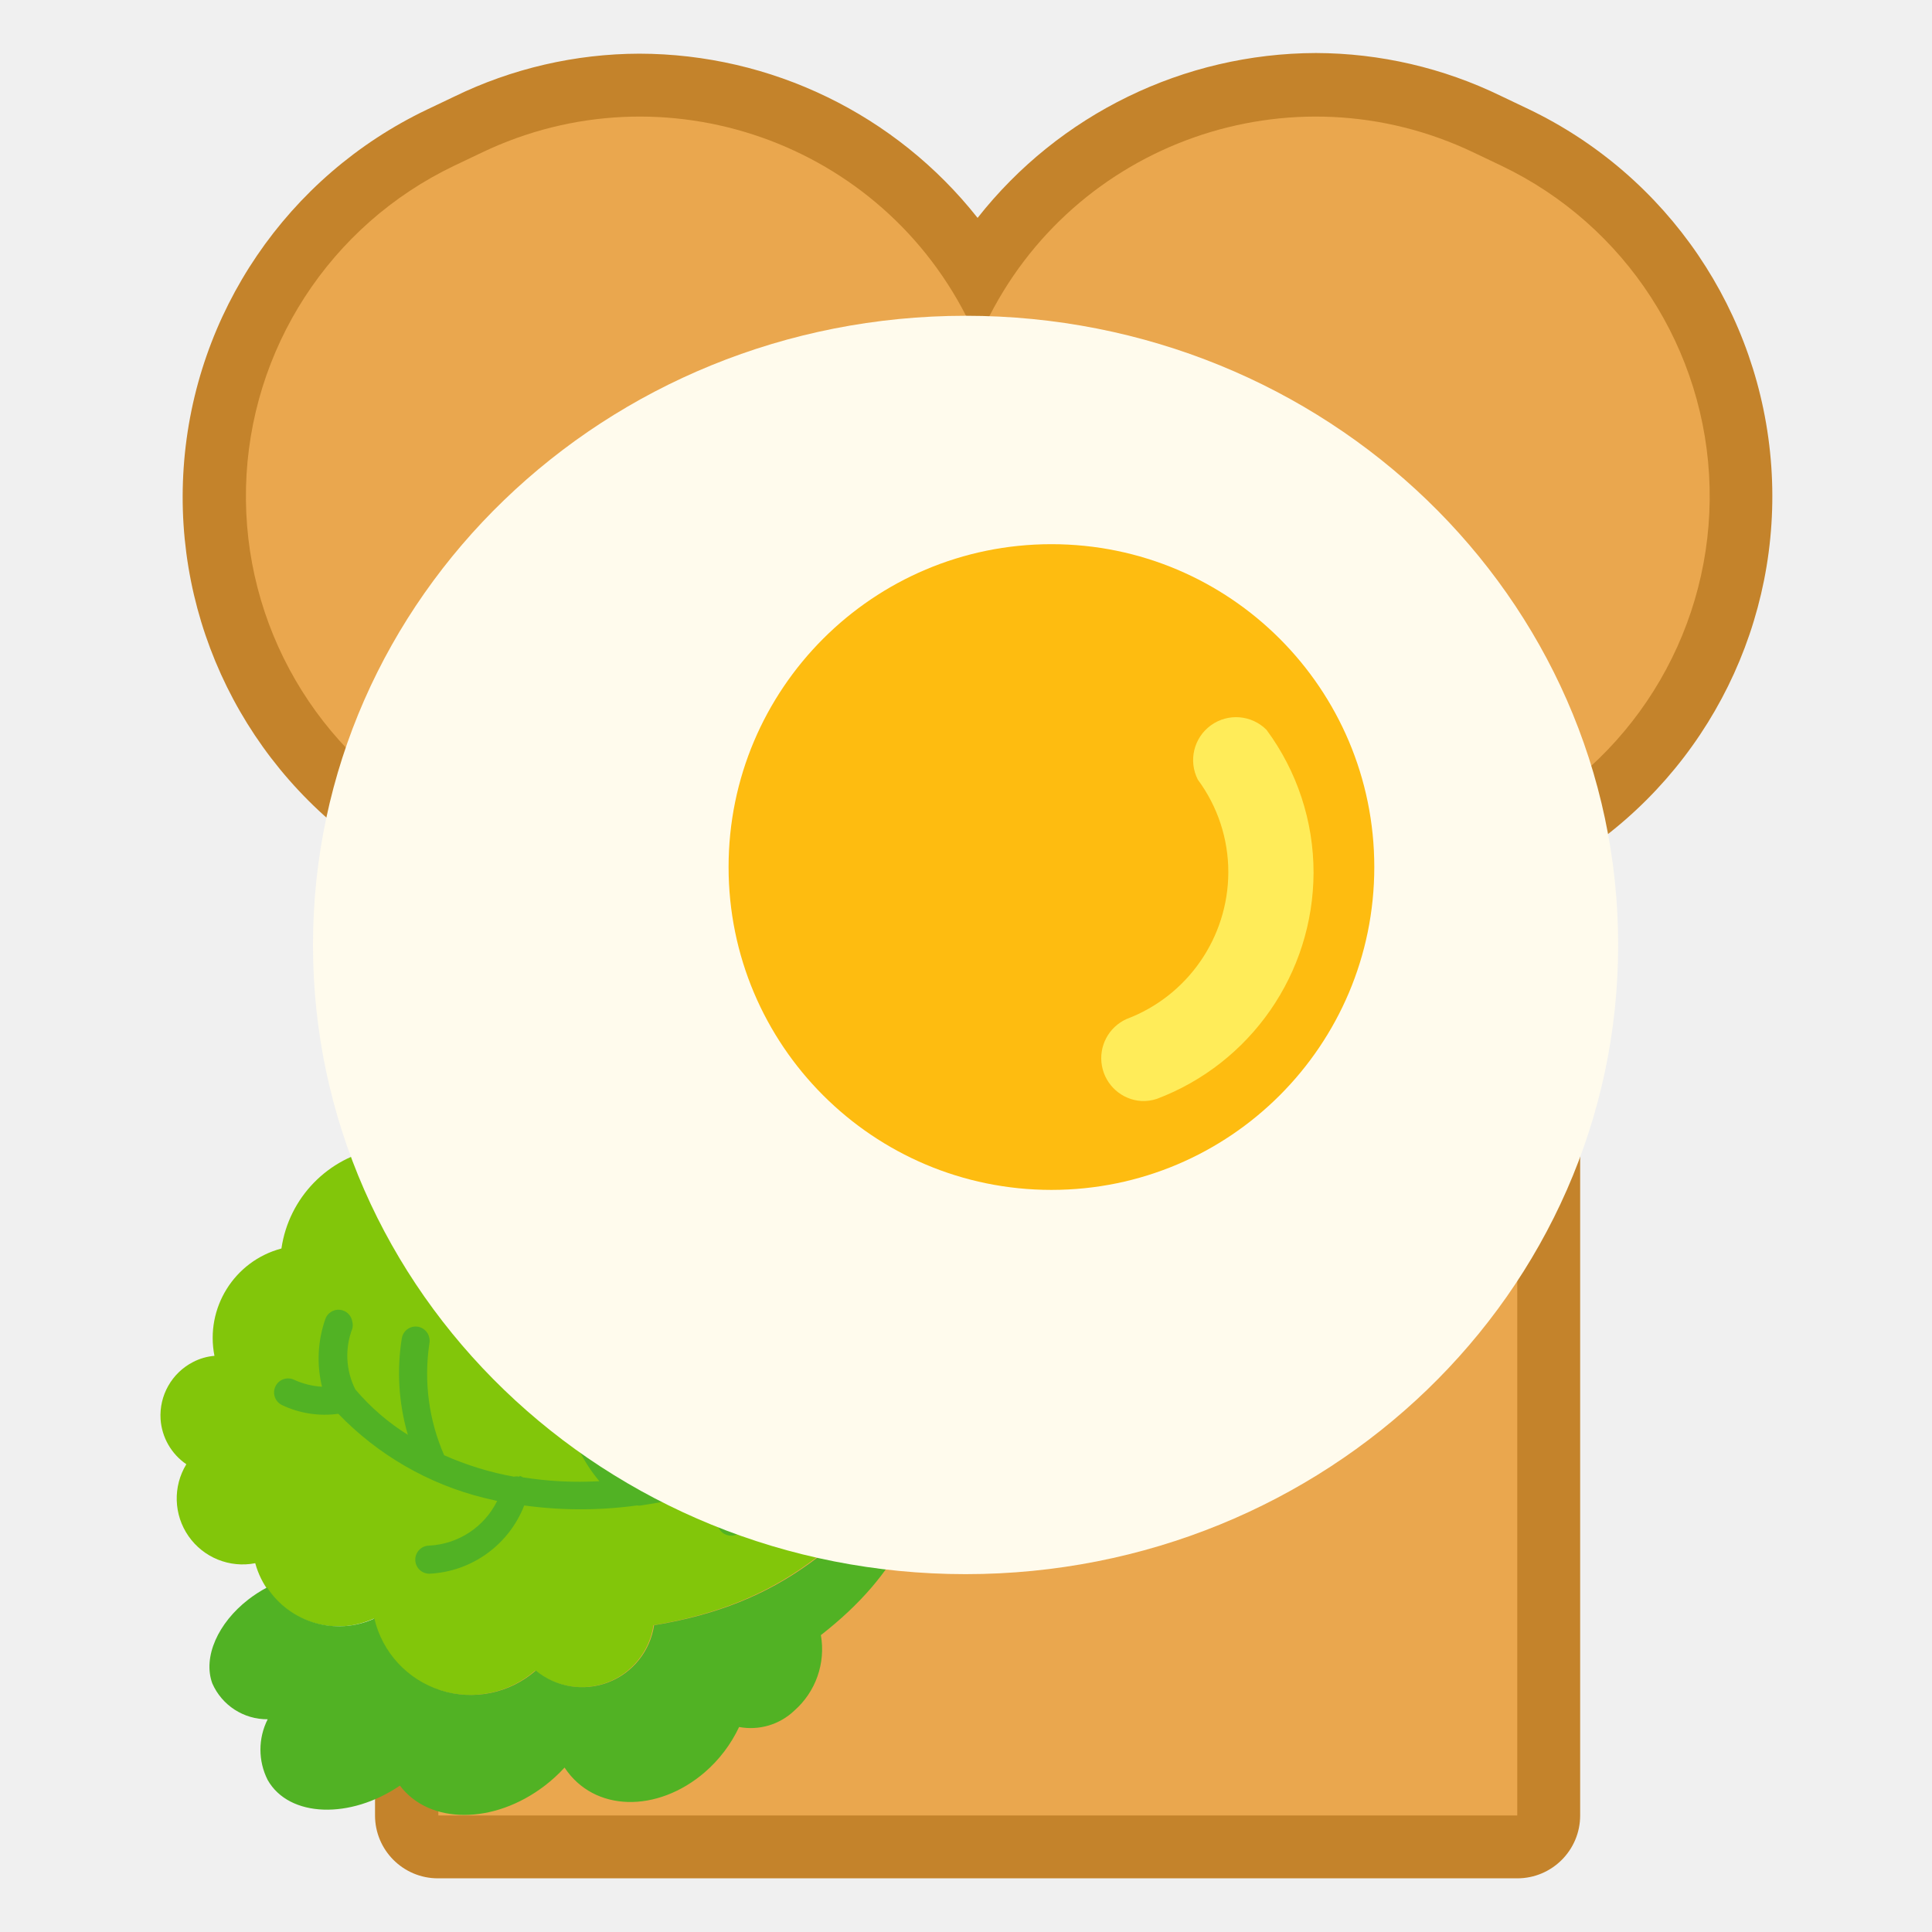
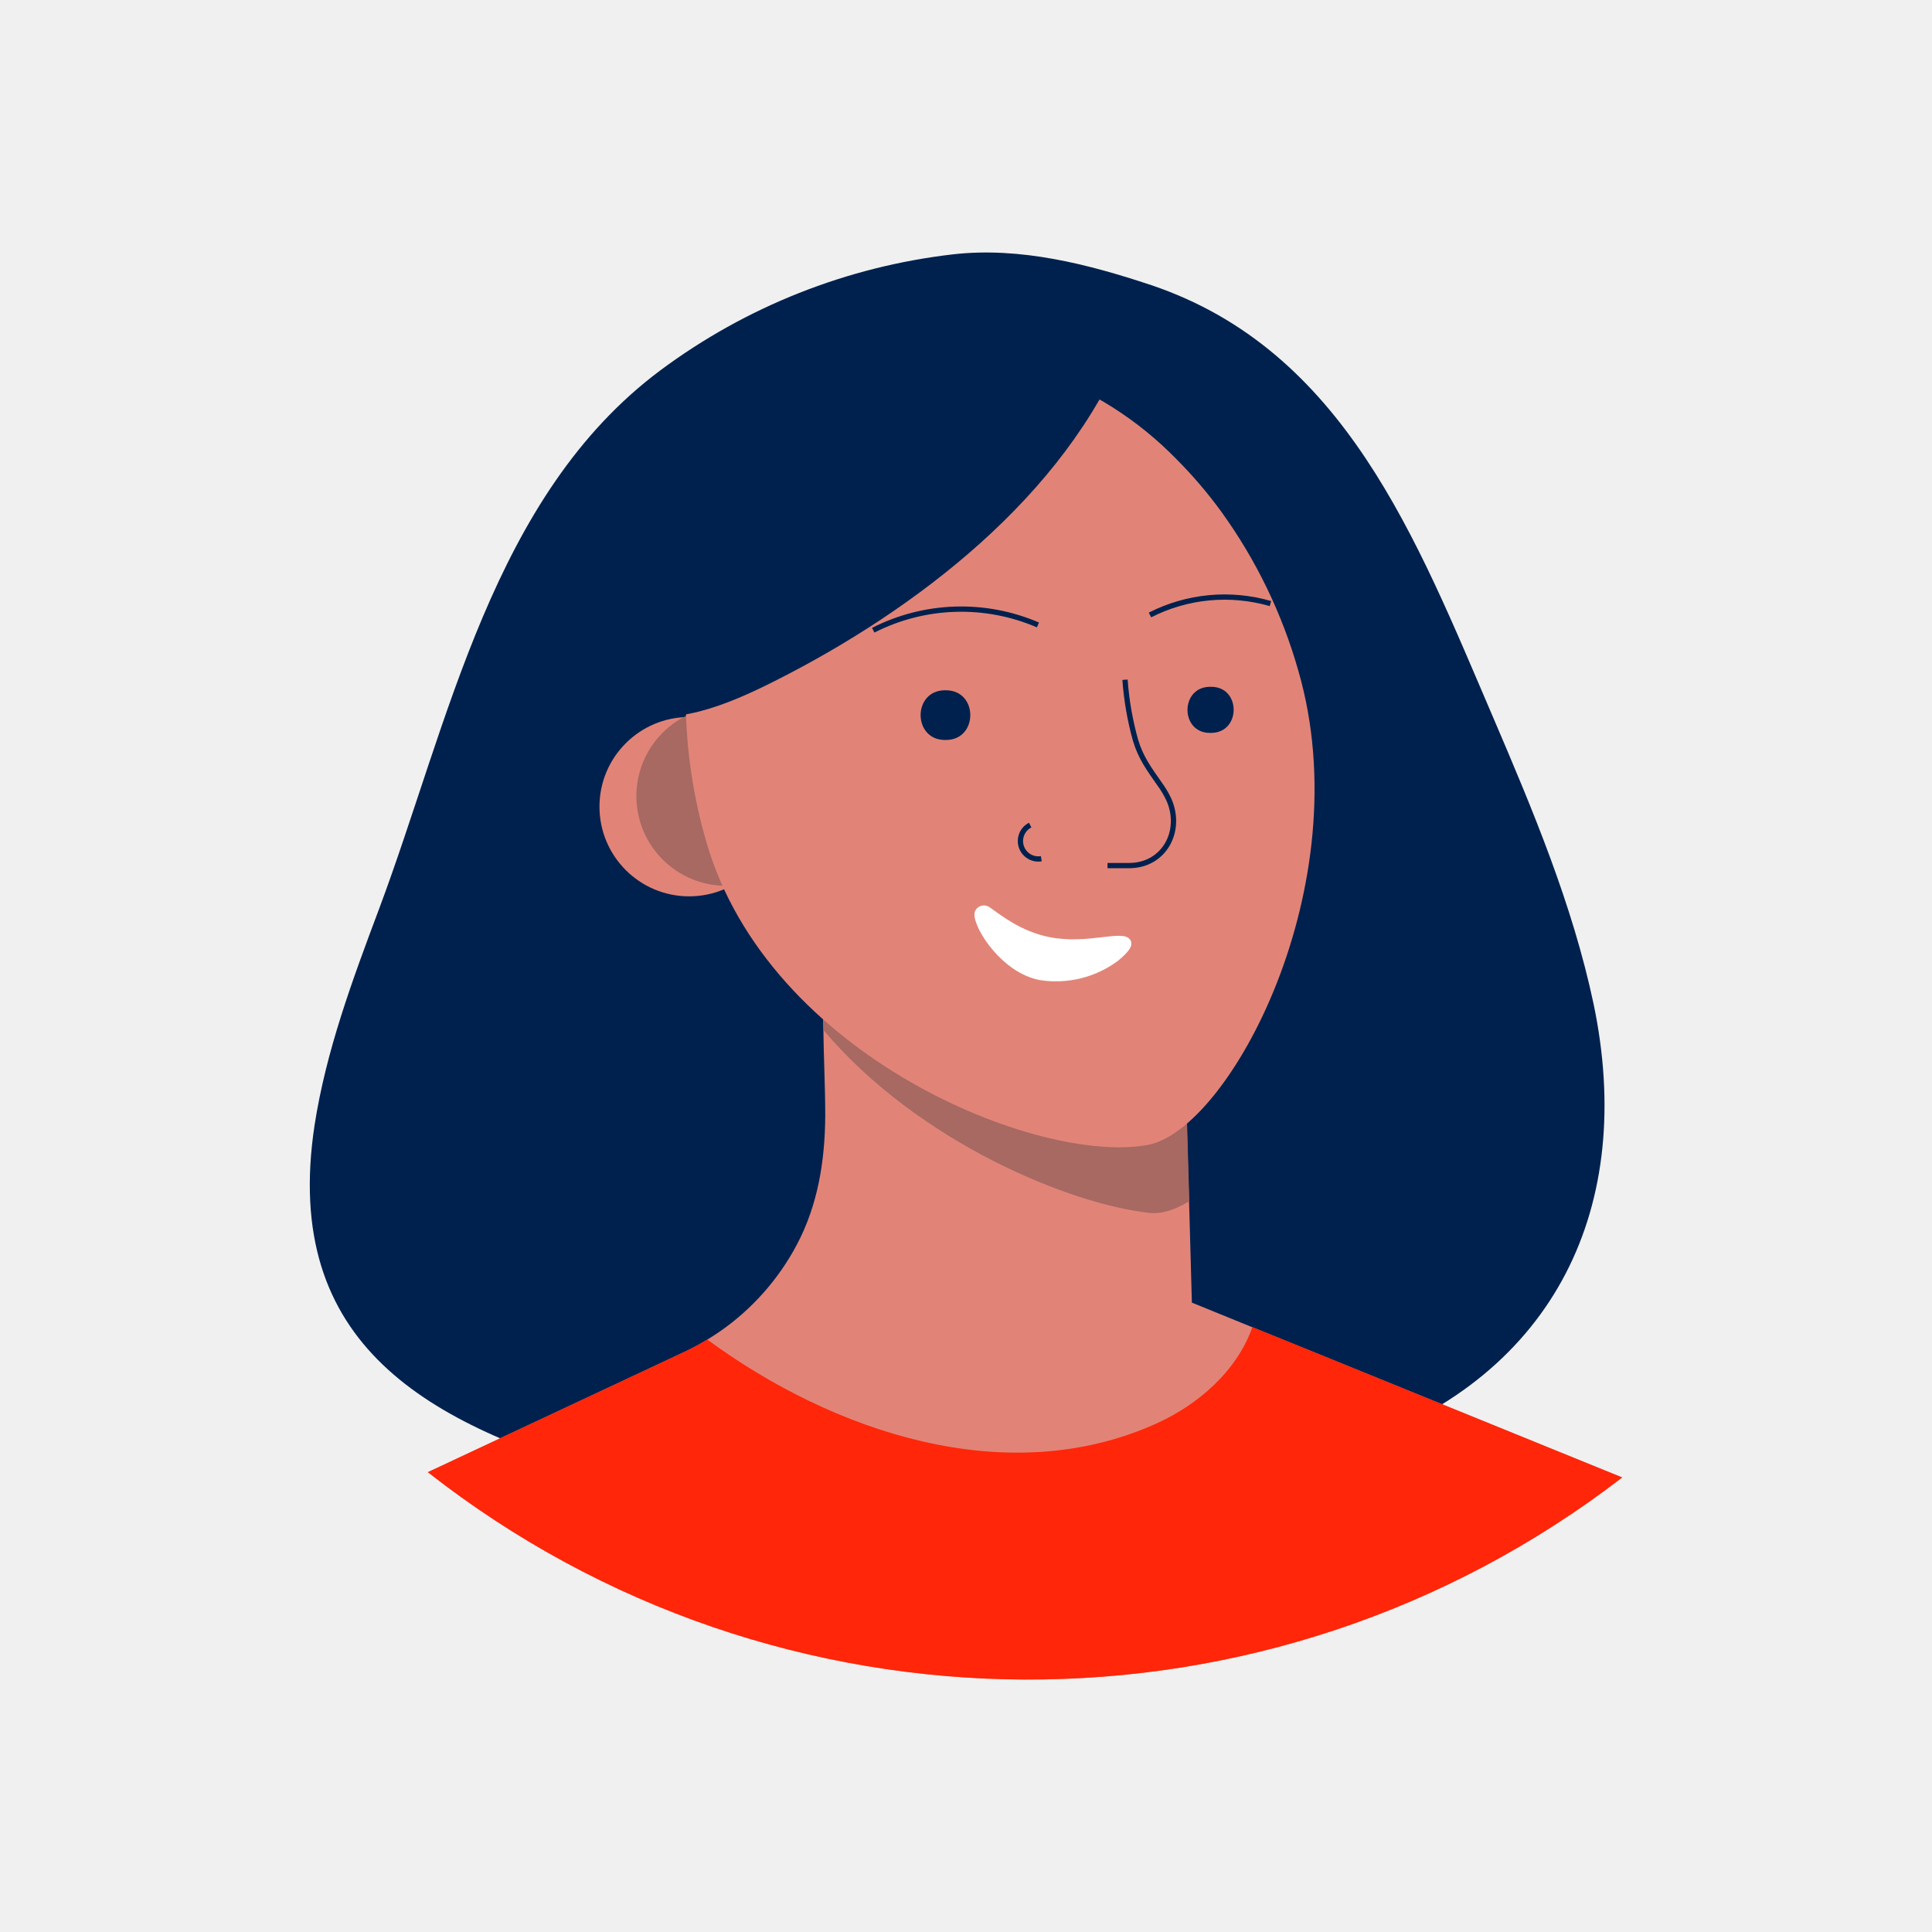
- <svg xmlns="http://www.w3.org/2000/svg" viewBox="0 0 90 90">
+ <svg xmlns="http://www.w3.org/2000/svg" id="Layer_1" data-name="Layer 1" viewBox="0 0 366.34 366.34">
  <defs>
-     <style>.cls-1{fill:#c4832b;}.cls-2{fill:#eaa74e;}.cls-3{fill:#bc7030;}.cls-4{fill:#82c60a;}.cls-5{fill:#51b224;}.cls-6{fill:#fffbed;}.cls-7{fill:#febc10;}.cls-8{fill:#ffec59;}</style>
+     <style>.cls-1{fill:#00214e;}.cls-2{fill:#e18477;}.cls-3{fill:#a76962;}.cls-4{fill:#ff2609;}.cls-5{fill:none;stroke:#00214e;stroke-miterlimit:10;}.cls-6{fill:#fff;}</style>
  </defs>
-   <g id="bread-egg">
-     <g id="bread-egg-2" data-name="bread-egg">
-       <path class="cls-1" d="M71.2,5.08l-1.28-.61a19.81,19.81,0,0,0-8.62-2,20.13,20.13,0,0,0-15.76,7.68A20.13,20.13,0,0,0,29.78,2.5a19.81,19.81,0,0,0-8.62,2l-1.28.61a20,20,0,0,0-2.41,34.72V84.57A2.93,2.93,0,0,0,20.4,87.5H70.68a2.93,2.93,0,0,0,2.93-2.93V39.79A20,20,0,0,0,71.2,5.08" />
-       <path class="cls-2" d="M69.94,7.72l-1.28-.61a17.07,17.07,0,0,0-22.76,8c-.12.26-.24.52-.35.78-.11-.26-.23-.52-.35-.78a17.07,17.07,0,0,0-22.76-8l-1.28.61a17.06,17.06,0,0,0-.74,30.41V84.57H70.68V38.13a17.06,17.06,0,0,0-.74-30.41" />
-       <path class="cls-3" d="M50.15,55.43a3.66,3.66,0,1,0-6.52,3.22l2.84-3.26Z" />
-       <path class="cls-3" d="M63.31,43.29a3.39,3.39,0,1,0-3-6.06l3,2.65Z" />
-       <path class="cls-4" d="M24.13,59.19A5.2,5.2,0,0,0,23.24,56a5.66,5.66,0,0,0-5.59-2.5,5.54,5.54,0,0,0-4.54,4.66,4.31,4.31,0,0,0-3.12,5v0a2.64,2.64,0,0,0-1,.29,2.8,2.8,0,0,0-1.51,2.66,2.77,2.77,0,0,0,1.2,2.1,3.07,3.07,0,0,0,3.21,4.61h0a4,4,0,0,0,4.62,2.87,4.07,4.07,0,0,0,.9-.29,4.61,4.61,0,0,0,7.52,2.42,3.39,3.39,0,0,0,5.51-2.11c5.95-1,9-3.77,12.94-8.76l.21-.27,0-.06c1.58-2.07-.62-5.62-2.88-4.32-12.06,6.9-12.82-7-12.82-7s-4,.37-3.48,3.9l-.3,0v0" />
-       <path class="cls-5" d="M43.62,66.62l0,.06-.21.27c-3.91,5-7,7.78-12.94,8.76a3.39,3.39,0,0,1-5.51,2.11,4.61,4.61,0,0,1-7.52-2.42,4,4,0,0,1-5-1.45,6,6,0,0,0-.87.56c-1.41,1.09-2.13,2.68-1.68,3.91a2.79,2.79,0,0,0,2.58,1.67,3.13,3.13,0,0,0,0,2.83c1,1.76,3.86,1.83,6.16.26l0,0C20,85,23,85,25.37,83.19a7.17,7.17,0,0,0,.93-.85c1.37,2.08,4.32,2.12,6.53.22a6.38,6.38,0,0,0,1.6-2.11A2.94,2.94,0,0,0,37,79.69a3.81,3.81,0,0,0,1.24-3.52c3.73-2.91,4.84-5.81,5.74-10L44,66a2.56,2.56,0,0,1-.34.62" />
-       <path class="cls-5" d="M24.2,68.79a.64.64,0,0,0-.26,0,14.27,14.27,0,0,1-3.25-1A9.49,9.49,0,0,1,20,62.6a.64.64,0,0,0,0-.27.65.65,0,0,0-1.28,0A10.25,10.25,0,0,0,19,66.84a10.42,10.42,0,0,1-2.45-2.12,3.5,3.5,0,0,1-.14-2.82.64.64,0,0,0,0-.34.65.65,0,0,0-1.26-.1A5.57,5.57,0,0,0,15,64.6a3.68,3.68,0,0,1-1.29-.32.65.65,0,0,0-.58,1.17,4.62,4.62,0,0,0,2.63.41,14.16,14.16,0,0,0,6.76,3.91l.64.15A3.74,3.74,0,0,1,20,72a.65.65,0,0,0,0,1.31,5,5,0,0,0,4.42-3.18,19.31,19.31,0,0,0,5.25,0,.6.6,0,0,0,.19,0A26.3,26.3,0,0,0,34.51,69a3.25,3.25,0,0,1-.91,1.43.65.65,0,0,0,.82,1,4.64,4.64,0,0,0,1.53-3A42.73,42.73,0,0,0,44,64.17,3.35,3.35,0,0,0,43.46,63h0a41.84,41.84,0,0,1-8.34,4.41h0a25.49,25.49,0,0,1-5.19,1.4c-1.71-.6-2.28-3.23-2.29-3.26a.65.65,0,0,0-1.28.26h0A7.45,7.45,0,0,0,27.92,69a16.76,16.76,0,0,1-3.56-.18.6.6,0,0,0-.16-.07" />
-       <ellipse class="cls-6" cx="44.98" cy="44.02" rx="30.4" ry="29.31" />
-       <circle class="cls-7" cx="48.98" cy="40.39" r="15.04" />
-       <path class="cls-8" d="M53.17,51.29a2,2,0,0,1-.69-3.82,7.33,7.33,0,0,0,4.74-6.83,7.23,7.23,0,0,0-1.42-4.32A2,2,0,0,1,59,34a11.16,11.16,0,0,1,2.19,6.66,11.3,11.3,0,0,1-7.3,10.53A2,2,0,0,1,53.17,51.29Z" />
-     </g>
-   </g>
+   <path class="cls-1" d="M218.31,54.07c-12-4-24.85-7.28-37.54-5.85a115,115,0,0,0-55.55,22C93.33,94,85.13,137,71.81,172.53c-5,13.33-10,26.79-12.17,40.87-6.32,41.77,21.57,56.83,57.72,67.09,45.55,12.93,95.4,9.07,139.81-6.53,37.83-13.29,53-45.33,45-83.6-4-18.88-11.54-36.8-19.14-54.55C268.57,102.13,254.9,66.42,218.31,54.07Z" />
+   <path class="cls-2" d="M307.6,280.15a184.58,184.58,0,0,1-226.48-1l48.66-22.81a47.68,47.68,0,0,0,4.35-2.34l1.12-.7c.4-.25.79-.51,1.18-.78A46.54,46.54,0,0,0,151.1,236c4-7.55,5.32-15.88,5.38-24.38,0-5.73-.31-11.44-.37-17.18q-.06-4.75-.1-9.51l2,1,5.2,2.69,30.29,5.15,31.12,5.3.94,32L226,247l11.47,4.67,9,3.64Z" />
+   <path class="cls-3" d="M225.51,227.76c-2.72,1.68-5.29,2.47-7.54,2.23-14.79-1.59-43.64-13.18-61.8-34.63q0-1.58-.06-3.15-.06-4.76-.1-9.51l2,1,5.2,2.69,30.29,5.15,31.12,5.3Z" />
+   <path class="cls-4" d="M307.6,280.15a184.58,184.58,0,0,1-226.48-1l48.66-22.81q2.25-1.06,4.35-2.33c23.68,17.41,56.64,28.74,85.06,15.95,8.06-3.62,15.33-10,18.29-18.31l9,3.64Z" />
+   <circle class="cls-2" cx="130.67" cy="152.96" r="17" />
+   <circle class="cls-3" cx="137.67" cy="150.96" r="17" />
+   <path class="cls-2" d="M217.67,217.09c-20.64,3.86-72-16.78-83.74-57.46a98.14,98.14,0,0,1-3.9-26.07c0-1.73,0-3.45.08-5.15,1.28-28.34,15.78-52,38.69-58.65,1.32-.38,2.65-.7,4-1a47.86,47.86,0,0,1,24,1.68,66.87,66.87,0,0,1,26.32,16.67,84.09,84.09,0,0,1,8.52,10,96.4,96.4,0,0,1,14.54,30.05C258,167.9,233.08,214.22,217.67,217.09Z" />
+   <path class="cls-5" d="M213.32,128.89a58,58,0,0,0,2,11.49c1,3.31,2.52,5.36,4.52,8.22a17.7,17.7,0,0,1,1.79,3c2.65,5.94-.86,12.53-7.54,12.53H210" />
+   <path class="cls-5" d="M195.34,156.45a3.4,3.4,0,0,0,2.11,6.38" />
+   <path class="cls-5" d="M218.05,116.61a31.19,31.19,0,0,1,22.85-2.16" />
+   <path class="cls-5" d="M165.58,119.5a36.76,36.76,0,0,1,31.23-1" />
+   <path class="cls-1" d="M210.21,64.69c-9.92-1.93-21.82-1.59-31.55-1.47-5.31.06-10.69.4-15.75,2-14,4.51-23.11,18-28.79,31.6-1.45,3.47-16.44,38-16.11,38.07,9.6,3.12,19.88-1.22,28.89-5.75,26.74-13.47,55.12-35.12,66.62-63.74C212.45,65.16,211.34,64.91,210.21,64.69Z" />
+   <path class="cls-6" d="M185,172.55a1.86,1.86,0,0,1,2.68-.5c2.08,1.46,5.88,4.56,11.28,5.64,7.36,1.46,13.75-1.48,15.27.41.86,1.07-.19,2.38-2.2,4.05a19.69,19.69,0,0,1-14.86,3.69c-7.08-1.33-12.4-9.53-12.4-12.43A1.72,1.72,0,0,1,185,172.55Z" />
+   <path class="cls-1" d="M179.41,130.89c6.1.05,6.1,9.37,0,9.42h-.27c-6.1-.05-6.1-9.37,0-9.42h.27Z" />
+   <path class="cls-1" d="M229.67,130.23c5.67,0,5.67,8.7,0,8.74h-.25c-5.67,0-5.67-8.7,0-8.74h.25Z" />
</svg>
